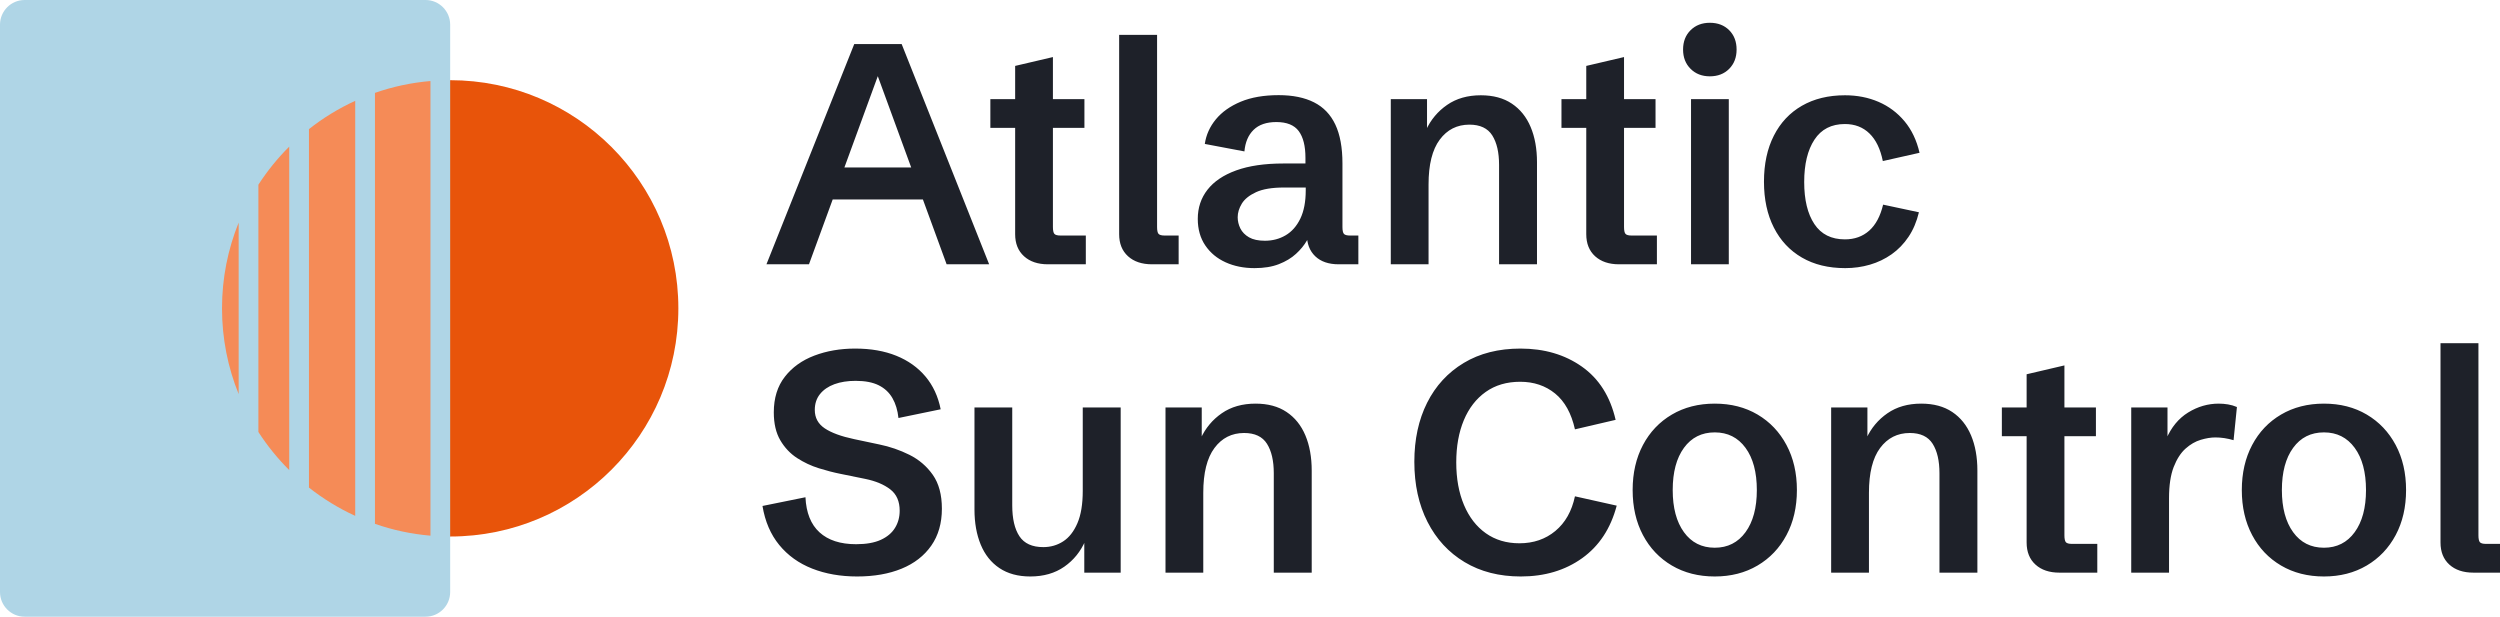
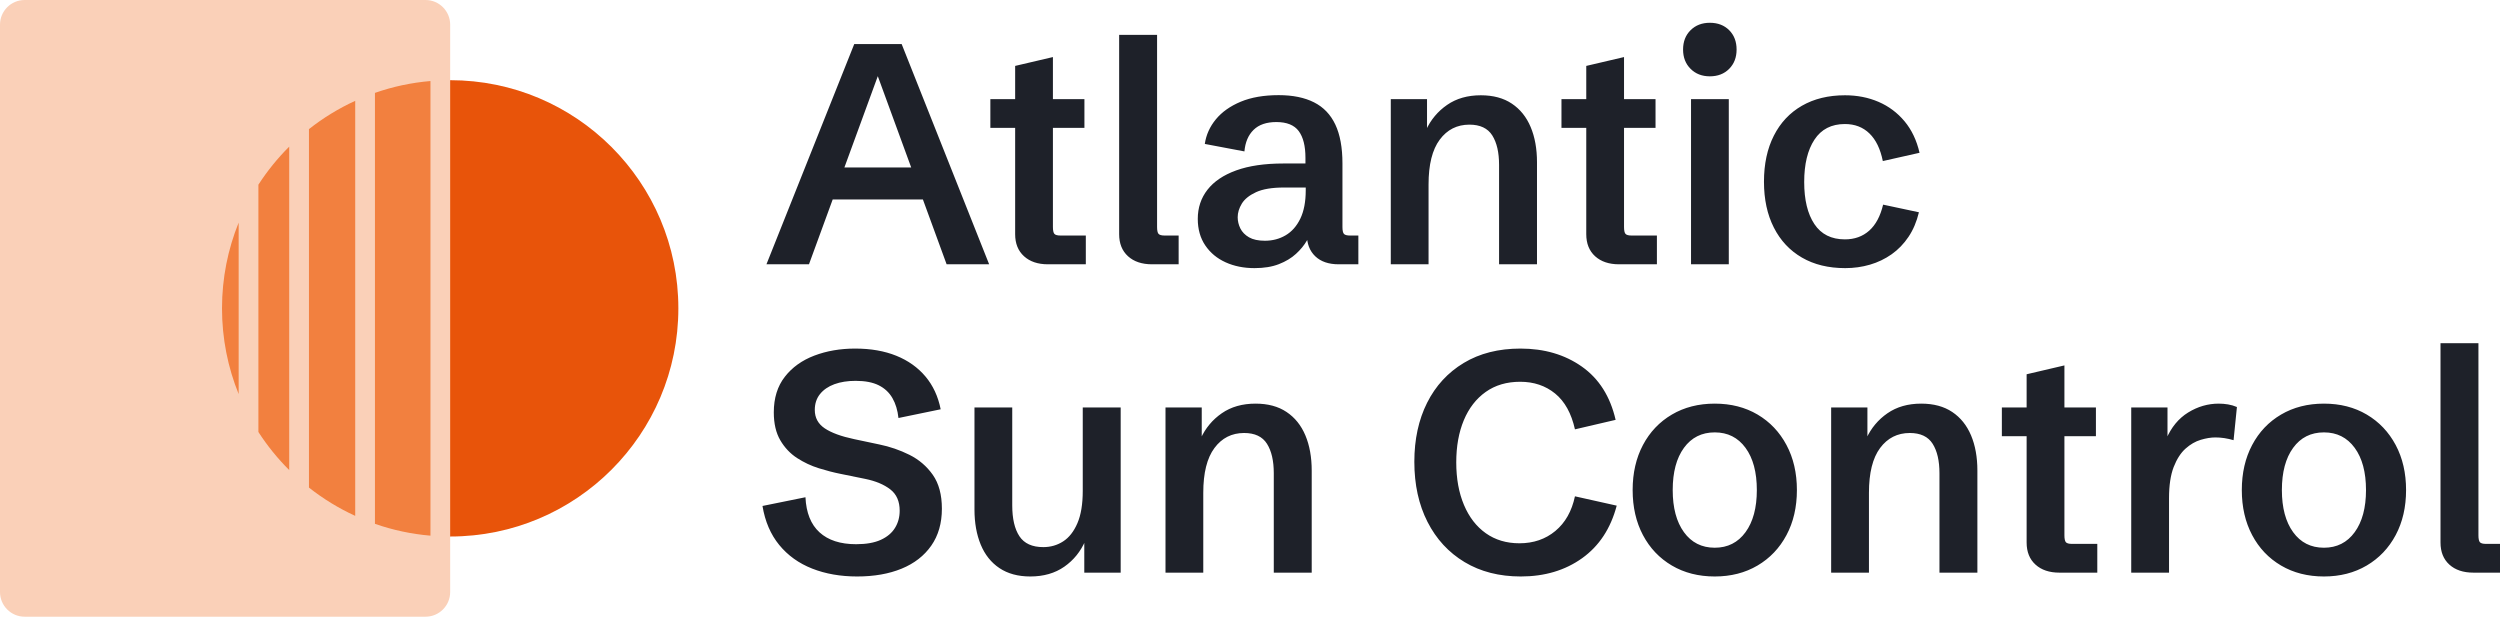
<svg xmlns="http://www.w3.org/2000/svg" width="945.92" height="233.33" viewBox="0 -16.67 945.92 233.33" role="img" aria-label="Atlantic Sun Control">
  <path fill="#E8540A" d="M256.67 100C256.67 147.68 218.01 186.33 170.33 186.33C122.65 186.33 84 147.68 84 100C84 52.32 122.65 13.67 170.33 13.67C218.01 13.67 256.67 52.32 256.67 100Z" />
-   <path fill="#AFD5E6" d="M9.33 -16.67H161C166.15 -16.67 170.33 -12.49 170.33 -7.33V207.33C170.33 212.49 166.15 216.67 161 216.67H9.33C4.18 216.67 0 212.49 0 207.33V-7.33C0 -12.49 4.18 -16.67 9.33 -16.67Z" />
-   <path fill="#F58B57" d="M162.87 186.01C155.57 185.39 148.53 183.86 141.87 181.53V18.47C148.53 16.14 155.57 14.61 162.87 13.99V186.01ZM134.4 178.52C128.13 175.65 122.26 172.04 116.9 167.82V32.18C122.26 27.96 128.13 24.35 134.4 21.48V178.52ZM109.43 161.19C105.05 156.83 101.14 152 97.77 146.79V53.21C101.14 48 105.05 43.17 109.43 38.81V161.19ZM90.3 67.56V132.44C86.24 122.42 84 111.47 84 100C84 88.53 86.24 77.58 90.3 67.56Z" />
+   <path fill="#FAD0B8" d="M9.33 -16.67H161C166.15 -16.67 170.33 -12.49 170.33 -7.33V207.33C170.33 212.49 166.15 216.67 161 216.67H9.33C4.18 216.67 0 212.49 0 207.33V-7.33C0 -12.49 4.18 -16.67 9.33 -16.67Z" />
+   <path fill="#F2803F" d="M162.87 186.01C155.57 185.39 148.53 183.86 141.87 181.53V18.47C148.53 16.14 155.57 14.61 162.87 13.99V186.01ZM134.4 178.52C128.13 175.65 122.26 172.04 116.9 167.82V32.18C122.26 27.96 128.13 24.35 134.4 21.48V178.52ZM109.43 161.19C105.05 156.83 101.14 152 97.77 146.79V53.21C101.14 48 105.05 43.17 109.43 38.81V161.19ZM90.3 67.56V132.44C86.24 122.42 84 111.47 84 100C84 88.53 86.24 77.58 90.3 67.56Z" />
  <g fill="#1E2129">
    <path transform="translate(289.25 83.33)" d="M0.75 0 33.97 -83.33H51.91L85.01 0H68.92L42.88 -71.18L16.84 0ZM20.54 -24.54V-36.63H65.1V-24.54ZM107.23 0Q101.56 0 98.21 -3.04Q94.85 -6.08 94.85 -11.4V-51.62H85.47V-62.5H94.85V-75.06L109.14 -78.41V-62.5H121.06V-51.62H109.14V-14.12Q109.14 -12.15 109.69 -11.52Q110.24 -10.88 112.04 -10.88H121.59V0ZM146.64 0Q140.91 0 137.56 -3.04Q134.2 -6.08 134.2 -11.4V-86.81H148.55V-14.12Q148.55 -12.15 149.1 -11.52Q149.65 -10.88 151.45 -10.88H156.71V0ZM185.42 1.45Q179.34 1.45 174.48 -0.75Q169.62 -2.95 166.78 -7.15Q163.95 -11.34 163.95 -17.19Q163.95 -23.5 167.62 -28.21Q171.3 -32.93 178.5 -35.53Q185.71 -38.14 196.35 -38.14H205.73L204.69 -36.75V-40.28Q204.69 -46.99 202.14 -50.41Q199.59 -53.82 193.69 -53.82Q188.08 -53.82 185.07 -50.87Q182.06 -47.92 181.6 -42.71L166.61 -45.54Q167.36 -50.69 170.8 -54.86Q174.25 -59.03 180.21 -61.52Q186.17 -64 194.56 -64Q202.55 -64 207.93 -61.28Q213.31 -58.56 216 -52.86Q218.69 -47.16 218.69 -38.14V-14.12Q218.69 -12.15 219.24 -11.52Q219.79 -10.88 221.59 -10.88H224.71V0H217.25Q211.57 0 208.39 -3.04Q205.21 -6.08 205.21 -11.4V-14.93L207.64 -14.24Q206.83 -11.75 205.27 -9.03Q203.7 -6.31 201.1 -3.94Q198.5 -1.56 194.65 -0.06Q190.8 1.45 185.42 1.45ZM189.35 -8.91Q193.69 -8.91 197.19 -10.97Q200.69 -13.02 202.75 -17.27Q204.8 -21.53 204.8 -28.01V-29.05H196.59Q189.81 -29.05 186 -27.29Q182.18 -25.52 180.61 -22.95Q179.05 -20.37 179.05 -17.82Q179.05 -15.62 180.06 -13.57Q181.08 -11.52 183.33 -10.21Q185.59 -8.91 189.35 -8.91ZM236.98 0V-62.5H250.69V-48.21L250.29 -50.75Q253.01 -56.66 258.28 -60.3Q263.54 -63.95 271.06 -63.95Q278.07 -63.95 282.78 -60.79Q287.5 -57.64 289.9 -51.94Q292.3 -46.24 292.3 -38.6V0H277.95V-37.62Q277.95 -44.68 275.38 -48.76Q272.8 -52.84 266.72 -52.84Q259.72 -52.84 255.5 -47.16Q251.27 -41.49 251.27 -30.21V0ZM323.32 0Q317.65 0 314.29 -3.04Q310.94 -6.08 310.94 -11.4V-51.62H301.56V-62.5H310.94V-75.06L325.23 -78.41V-62.5H337.15V-51.62H325.23V-14.12Q325.23 -12.15 325.78 -11.52Q326.33 -10.88 328.12 -10.88H337.67V0ZM350.58 0V-62.5H364.87V0ZM357.7 -71.12Q353.24 -71.12 350.41 -73.96Q347.57 -76.79 347.57 -81.25Q347.57 -85.76 350.41 -88.57Q353.24 -91.38 357.7 -91.38Q362.21 -91.38 365.02 -88.57Q367.82 -85.76 367.82 -81.25Q367.82 -76.79 365.02 -73.96Q362.21 -71.12 357.7 -71.12ZM408.91 1.45Q399.42 1.45 392.53 -2.55Q385.65 -6.54 381.92 -13.89Q378.18 -21.24 378.18 -31.25Q378.18 -41.32 381.92 -48.67Q385.65 -56.02 392.53 -59.98Q399.42 -63.95 408.85 -63.95Q415.74 -63.95 421.53 -61.46Q427.31 -58.97 431.37 -54.11Q435.42 -49.25 437.04 -42.19L423.15 -39.06Q421.76 -45.95 418.08 -49.51Q414.41 -53.07 408.8 -53.07Q401.16 -53.07 397.28 -47.16Q393.4 -41.26 393.4 -31.13Q393.4 -21.01 397.25 -15.22Q401.1 -9.43 408.8 -9.43Q414.29 -9.43 418 -12.73Q421.7 -16.03 423.26 -22.57L436.81 -19.68Q435.53 -14.35 432.87 -10.39Q430.21 -6.42 426.48 -3.79Q422.74 -1.16 418.29 0.14Q413.83 1.45 408.91 1.45Z" />
    <path transform="translate(285.49 200.00)" d="M38.83 1.45Q29.4 1.45 21.82 -1.53Q14.24 -4.51 9.35 -10.47Q4.46 -16.44 3.01 -25.23L19.27 -28.53Q19.68 -19.73 24.59 -15.25Q29.51 -10.76 38.43 -10.76Q44.16 -10.76 47.77 -12.41Q51.39 -14.06 53.15 -16.93Q54.92 -19.79 54.92 -23.44Q54.92 -28.76 51.36 -31.51Q47.8 -34.26 41.9 -35.47L32.52 -37.38Q28.7 -38.14 24.33 -39.5Q19.97 -40.86 16.09 -43.37Q12.21 -45.89 9.75 -50.09Q7.29 -54.28 7.29 -60.65Q7.29 -68.75 11.46 -74.1Q15.62 -79.46 22.63 -82.12Q29.63 -84.78 38.08 -84.78Q46.93 -84.78 53.65 -82.06Q60.36 -79.34 64.67 -74.22Q68.98 -69.1 70.43 -61.81L54.46 -58.51Q53.99 -62.91 52.17 -66.06Q50.35 -69.21 46.99 -70.89Q43.63 -72.57 38.25 -72.57Q33.68 -72.57 30.21 -71.3Q26.74 -70.02 24.77 -67.56Q22.8 -65.1 22.8 -61.57Q22.8 -57.12 26.56 -54.6Q30.32 -52.08 37.67 -50.52L47.22 -48.5Q53.18 -47.28 58.59 -44.59Q64 -41.9 67.45 -37.01Q70.89 -32.12 70.89 -24.19Q70.89 -15.97 66.87 -10.21Q62.85 -4.46 55.64 -1.5Q48.44 1.45 38.83 1.45ZM104.34 1.45Q97.4 1.45 92.68 -1.71Q87.96 -4.86 85.59 -10.59Q83.22 -16.32 83.22 -23.9V-62.5H97.51V-25.46Q97.51 -17.88 100.23 -13.77Q102.95 -9.66 109.26 -9.66Q113.43 -9.66 116.78 -11.83Q120.14 -14 122.16 -18.69Q124.19 -23.38 124.19 -30.96V-62.5H138.54V0H124.77V-14.7L125.17 -12.09Q122.51 -5.96 117.22 -2.26Q111.92 1.45 104.34 1.45ZM155.5 0V-62.5H169.21V-48.21L168.81 -50.75Q171.53 -56.66 176.79 -60.3Q182.06 -63.95 189.58 -63.95Q196.59 -63.95 201.3 -60.79Q206.02 -57.64 208.42 -51.94Q210.82 -46.24 210.82 -38.6V0H196.47V-37.62Q196.47 -44.68 193.89 -48.76Q191.32 -52.84 185.24 -52.84Q178.24 -52.84 174.02 -47.16Q169.79 -41.49 169.79 -30.21V0ZM289.93 1.45Q277.72 1.45 268.66 -3.99Q259.61 -9.43 254.63 -19.21Q249.65 -28.99 249.65 -41.96Q249.65 -54.63 254.48 -64.27Q259.32 -73.9 268.34 -79.34Q277.37 -84.78 289.81 -84.78Q303.36 -84.78 313.05 -77.95Q322.74 -71.12 325.81 -57.81L310.42 -54.22Q308.39 -63.31 302.92 -67.77Q297.45 -72.22 289.7 -72.22Q282.06 -72.22 276.65 -68.37Q271.24 -64.53 268.37 -57.67Q265.51 -50.81 265.51 -41.72Q265.51 -32.52 268.43 -25.61Q271.35 -18.69 276.71 -14.9Q282.06 -11.11 289.41 -11.11Q297.4 -11.11 303.01 -15.77Q308.62 -20.43 310.42 -28.88L326.22 -25.35Q322.8 -12.38 313.14 -5.47Q303.47 1.45 289.93 1.45ZM363.32 1.45Q354.12 1.45 347.09 -2.69Q340.06 -6.83 336.15 -14.21Q332.25 -21.59 332.25 -31.25Q332.25 -40.91 336.15 -48.29Q340.06 -55.67 347.09 -59.81Q354.12 -63.95 363.32 -63.95Q372.52 -63.95 379.53 -59.81Q386.53 -55.67 390.46 -48.29Q394.4 -40.91 394.4 -31.25Q394.4 -21.59 390.46 -14.21Q386.53 -6.83 379.5 -2.69Q372.47 1.45 363.32 1.45ZM363.32 -9.43Q370.67 -9.43 374.96 -15.31Q379.24 -21.18 379.24 -31.25Q379.24 -41.38 374.96 -47.22Q370.67 -53.07 363.32 -53.07Q355.92 -53.07 351.66 -47.22Q347.41 -41.38 347.41 -31.25Q347.41 -21.18 351.66 -15.31Q355.92 -9.43 363.32 -9.43ZM407.36 0V-62.5H421.08V-48.21L420.67 -50.75Q423.39 -56.66 428.66 -60.3Q433.93 -63.95 441.45 -63.95Q448.45 -63.95 453.17 -60.79Q457.88 -57.64 460.29 -51.94Q462.69 -46.24 462.69 -38.6V0H448.34V-37.62Q448.34 -44.68 445.76 -48.76Q443.18 -52.84 437.11 -52.84Q430.11 -52.84 425.88 -47.16Q421.66 -41.49 421.66 -30.21V0ZM493.71 0Q488.03 0 484.68 -3.04Q481.32 -6.08 481.32 -11.4V-51.62H471.95V-62.5H481.32V-75.06L495.62 -78.41V-62.5H507.54V-51.62H495.62V-14.12Q495.62 -12.15 496.17 -11.52Q496.71 -10.88 498.51 -10.88H508.06V0ZM520.9 0V-62.5H534.62V-48.73L534.1 -50.46Q536.99 -57.23 542.43 -60.59Q547.87 -63.95 554.01 -63.95Q555.74 -63.95 557.51 -63.66Q559.27 -63.37 560.89 -62.67L559.62 -50.12Q556.09 -51.16 552.73 -51.16Q550.24 -51.16 547.21 -50.26Q544.17 -49.36 541.45 -46.93Q538.73 -44.5 536.96 -39.96Q535.2 -35.42 535.2 -28.18V0ZM593.82 1.45Q584.62 1.45 577.59 -2.69Q570.55 -6.83 566.65 -14.21Q562.74 -21.59 562.74 -31.25Q562.74 -40.91 566.65 -48.29Q570.55 -55.67 577.59 -59.81Q584.62 -63.95 593.82 -63.95Q603.02 -63.95 610.02 -59.81Q617.02 -55.67 620.96 -48.29Q624.89 -40.91 624.89 -31.25Q624.89 -21.59 620.96 -14.21Q617.02 -6.83 609.99 -2.69Q602.96 1.45 593.82 1.45ZM593.82 -9.43Q601.17 -9.43 605.45 -15.31Q609.73 -21.18 609.73 -31.25Q609.73 -41.38 605.45 -47.22Q601.17 -53.07 593.82 -53.07Q586.41 -53.07 582.16 -47.22Q577.9 -41.38 577.9 -31.25Q577.9 -21.18 582.16 -15.31Q586.41 -9.43 593.82 -9.43ZM650.36 0Q644.63 0 641.27 -3.04Q637.92 -6.08 637.92 -11.4V-86.81H652.27V-14.12Q652.27 -12.15 652.82 -11.52Q653.37 -10.88 655.16 -10.88H660.43V0Z" />
  </g>
</svg>
